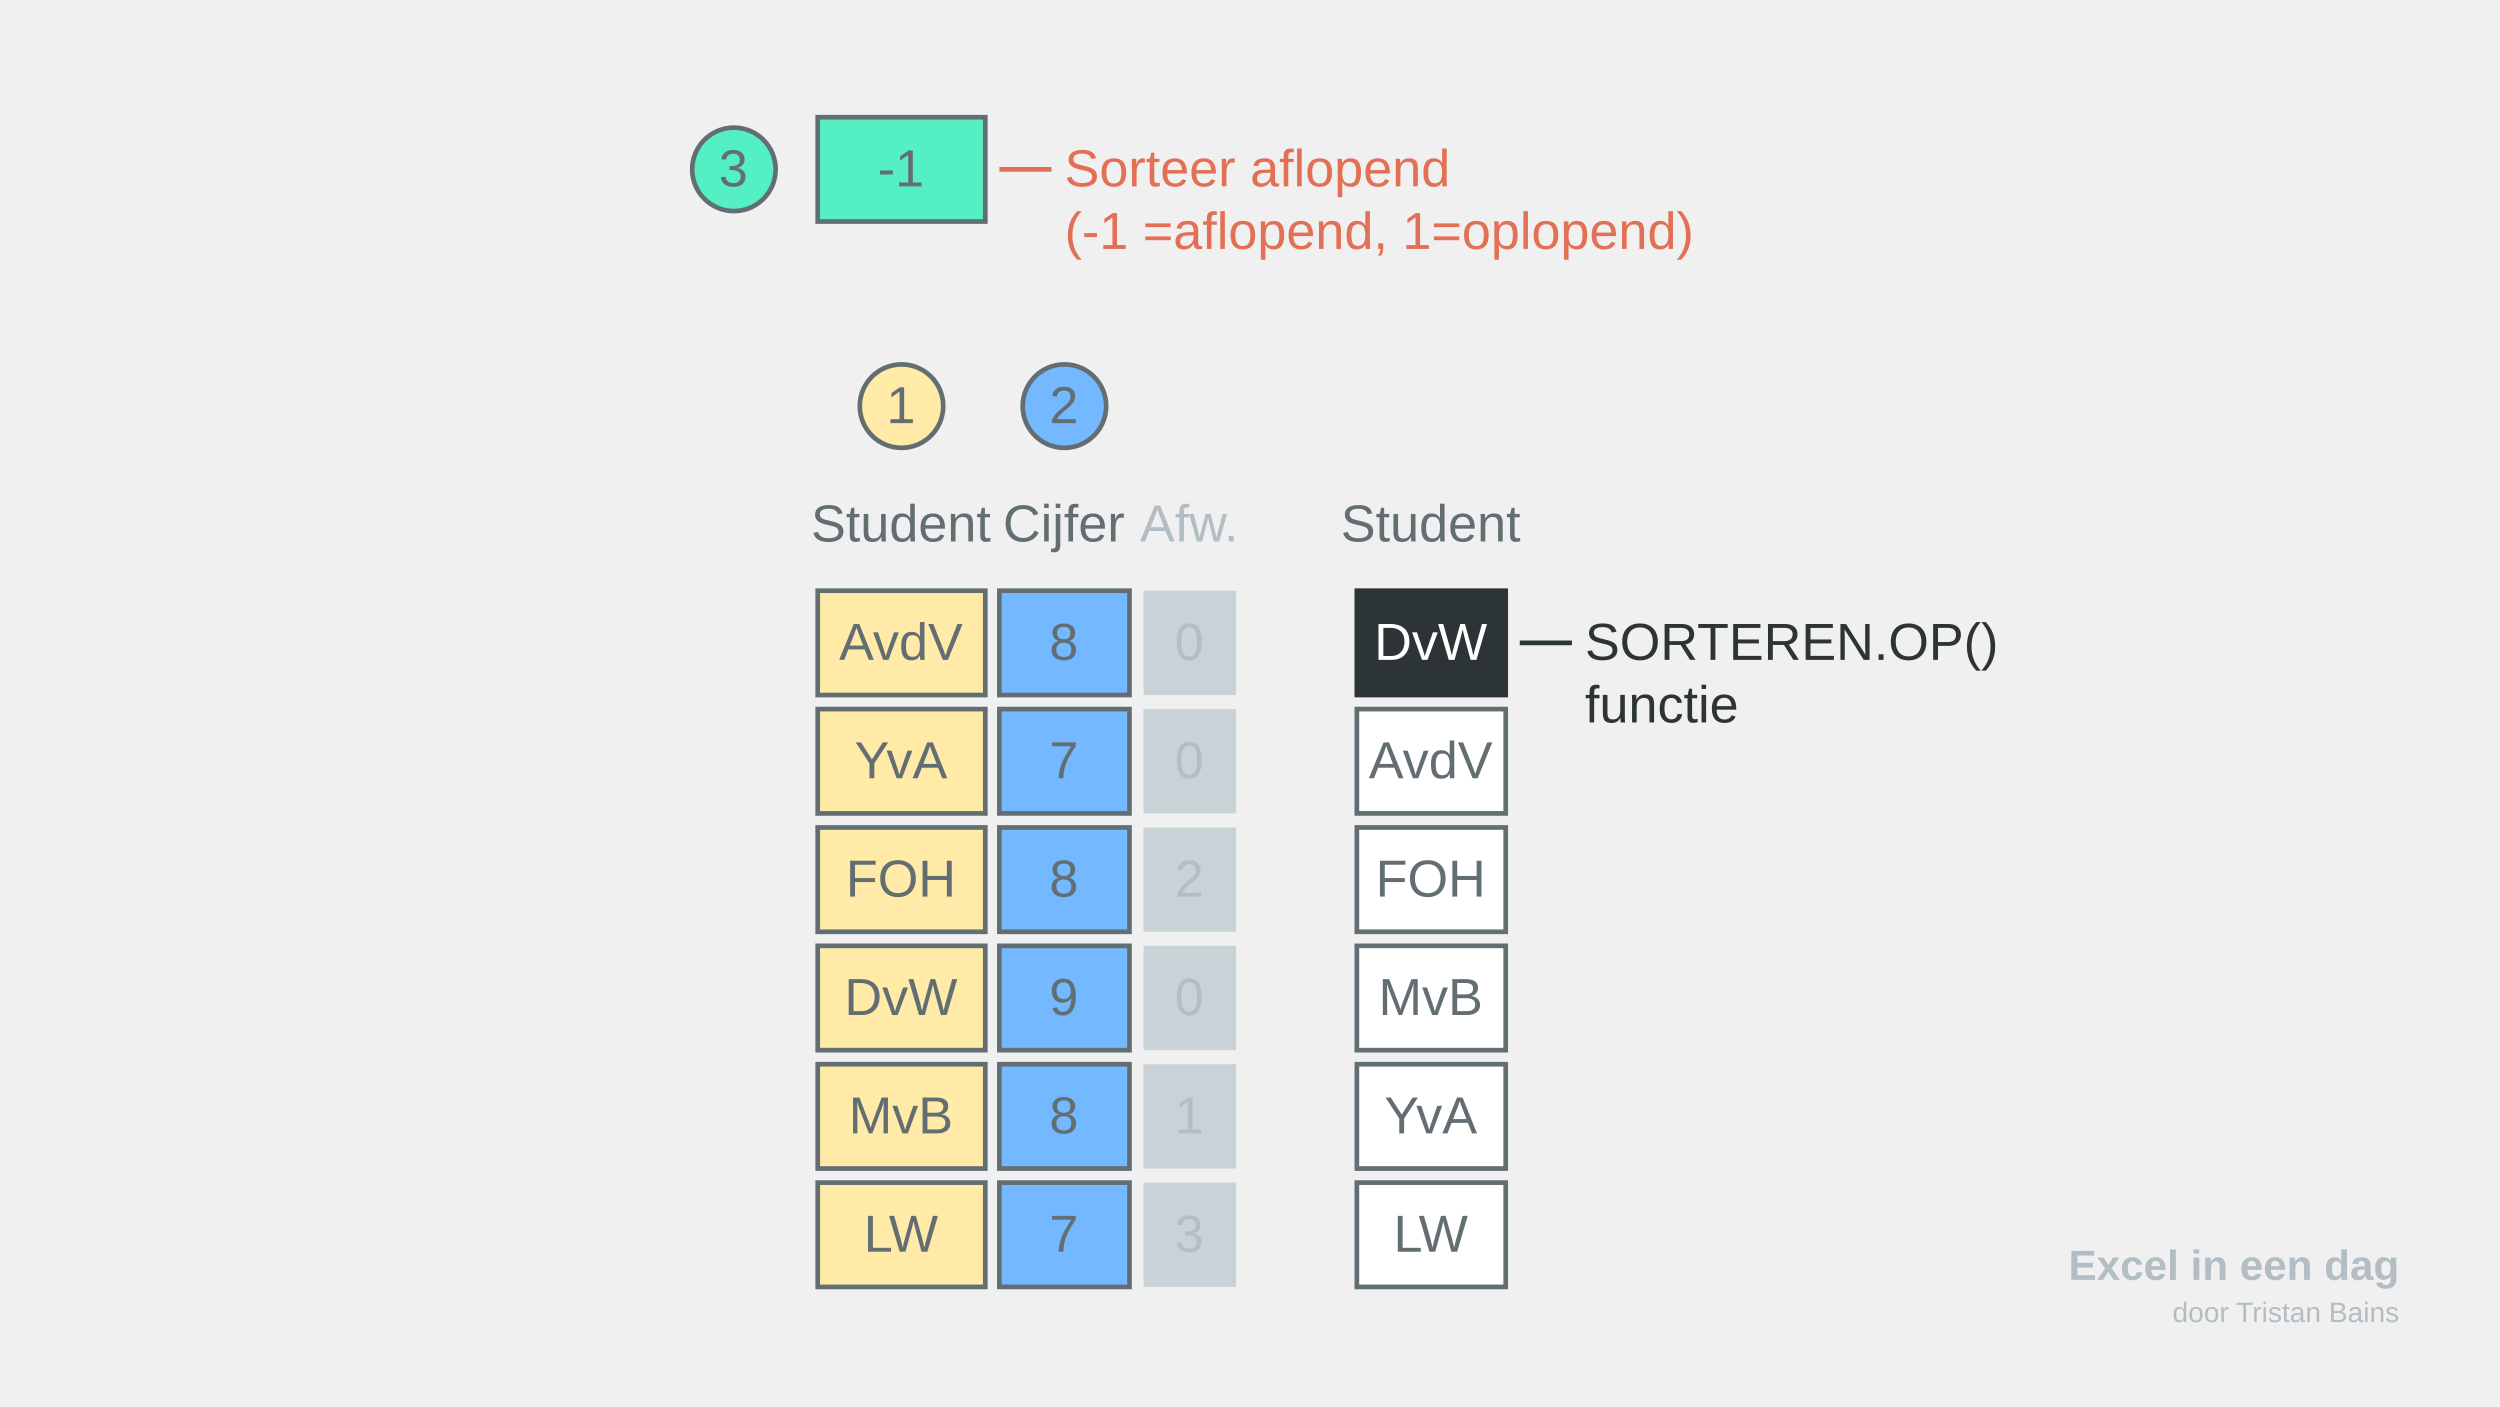
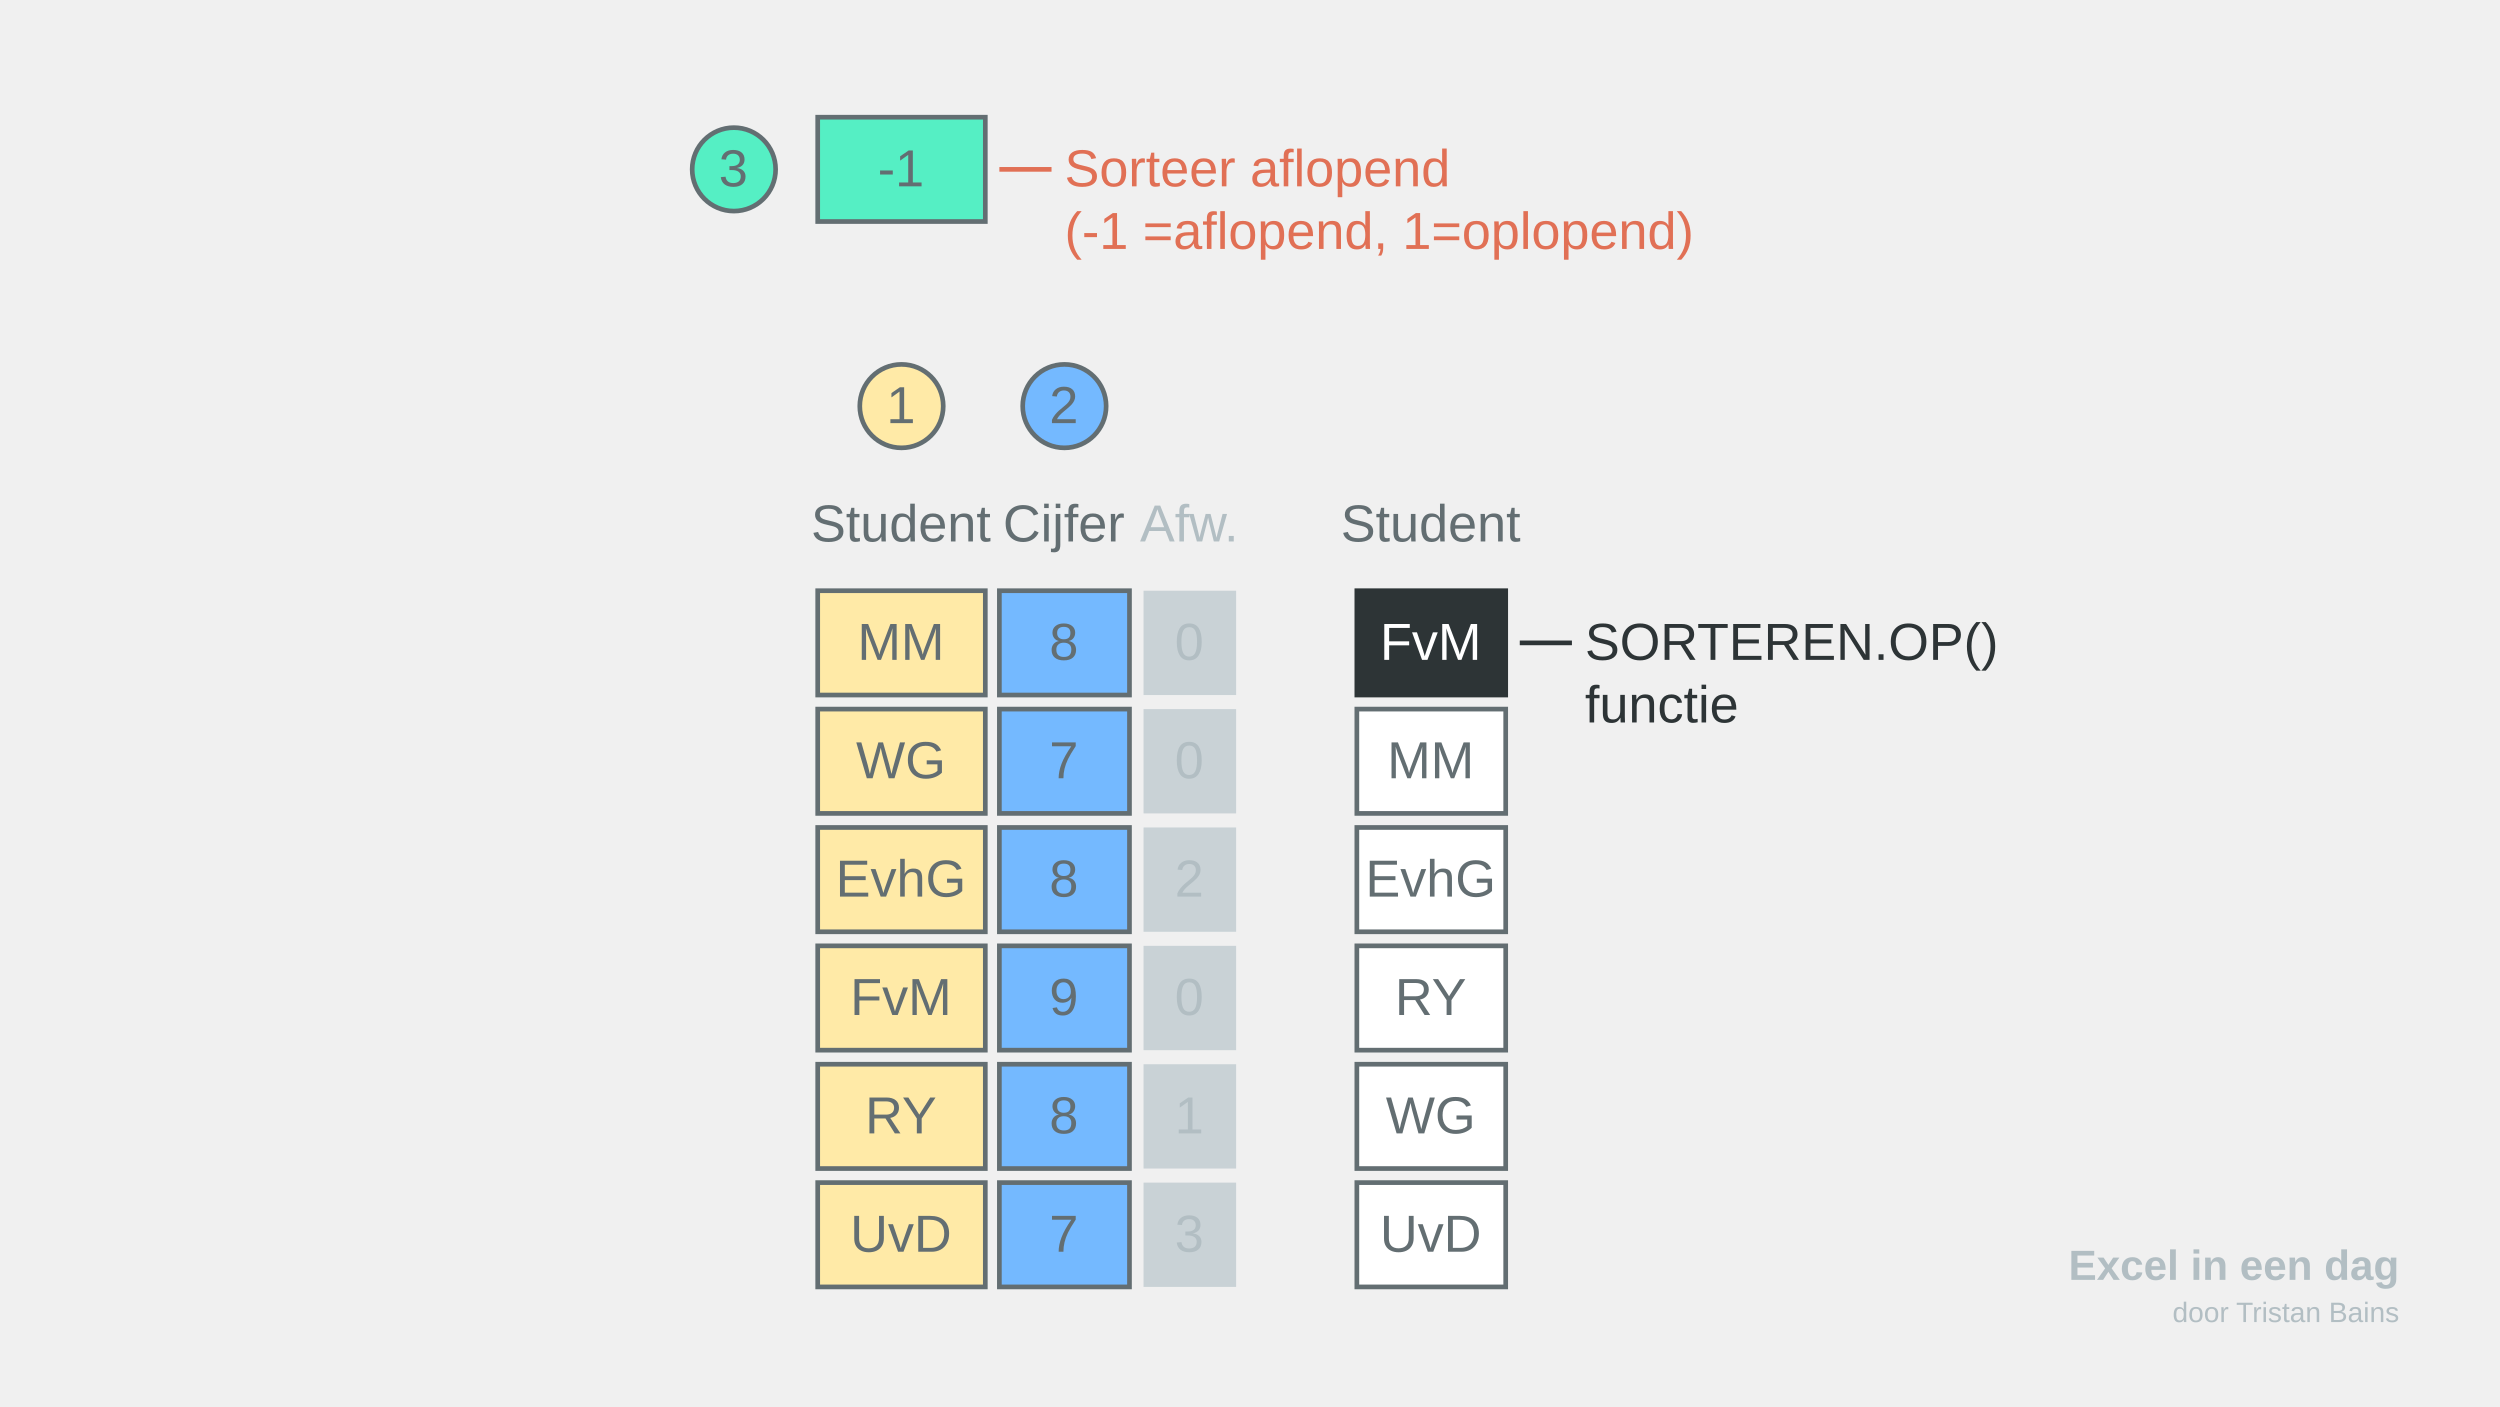
<svg xmlns="http://www.w3.org/2000/svg" viewBox="0 0 2133 1200" style="background-color:#dfe6e9" title="SORTEREN.OP-functie" alt="SORTEREN.OP-functie" font-family="Sans,Arial" dy="0.25em" text-anchor="middle">
  <g>
    <text x="2047" y="1128" fill="#b2bec3" font-weight="normal" font-size="24" text-anchor="end">door Tristan Bains</text>
  </g>
  <g>
    <text x="2047" y="1092" fill="#b2bec3" font-weight="bold" font-size="36" text-anchor="end">Excel in een dag</text>
  </g>
  <g id="box" transform="translate(566.6667 100.0)">
    <g id="A1">
      <circle cx="59.5" cy="44.5" r="35.6" fill="#55efc4" stroke="#636e72" stroke-width="4" />
      <text x="59" y="59" fill="#636e72" font-size="44.5">3</text>
    </g>
    <g id="B1">
      <rect x="131" y="0" width="143" height="89" fill="#55efc4" stroke="#636e72" stroke-width="4" />
      <text x="202" y="59" fill="#636e72" font-size="44.5">-1</text>
    </g>
    <g id="B1_comment">
      <line x1="286" y1="44.5" x2="330.5" y2="44.5" stroke-width="4" stroke="#e17055" />
      <text x="286" y="59" fill="#e17055" font-size="44.5" text-anchor="start" dx="55.625">
        <tspan x="286.0" y="59.0" dx="55.625">Sorteer aflopend</tspan>
        <tspan x="286.0" y="112.4" dx="55.625">(-1 =aflopend, 1=oplopend)</tspan>
      </text>
    </g>
    <g id="B3">
      <circle cx="202.5" cy="246.5" r="35.6" fill="#ffeaa7" stroke="#636e72" stroke-width="4" />
      <text x="202" y="261" fill="#636e72" font-size="44.5">1</text>
    </g>
    <g id="C3">
      <circle cx="341.5" cy="246.5" r="35.6" fill="#74b9ff" stroke="#636e72" stroke-width="4" />
      <text x="341" y="261" fill="#636e72" font-size="44.5">2</text>
    </g>
    <g id="B4">
      <rect x="131" y="303" width="143" height="89" fill="transparent" stroke="transparent" stroke-width="4" />
      <text x="202" y="362" fill="#636e72" font-size="44.5">Student</text>
    </g>
    <g id="C4">
      <rect x="286" y="303" width="111" height="89" fill="transparent" stroke="transparent" stroke-width="4" />
      <text x="341" y="362" fill="#636e72" font-size="44.5">Cijfer</text>
    </g>
    <g id="D4">
      <rect x="409" y="303" width="79" height="89" fill="transparent" stroke="transparent" stroke-width="4" />
      <text x="448" y="362" fill="#b2bec3" font-size="44.5">Afw.</text>
    </g>
    <g id="F4">
      <rect x="591" y="303" width="127" height="89" fill="transparent" stroke="transparent" stroke-width="4" />
      <text x="654" y="362" fill="#636e72" font-size="44.5">Student</text>
    </g>
    <g id="B5">
      <rect x="131" y="404" width="143" height="89" fill="#ffeaa7" stroke="#636e72" stroke-width="4" />
-       <text x="202" y="463" fill="#636e72" font-size="44.5">AvdV</text>
+       <text x="202" y="463" fill="#636e72" font-size="44.5">MM</text>
    </g>
    <g id="C5">
      <rect x="286" y="404" width="111" height="89" fill="#74b9ff" stroke="#636e72" stroke-width="4" />
      <text x="341" y="463" fill="#636e72" font-size="44.5">8</text>
    </g>
    <g id="D5">
      <rect x="409" y="404" width="79" height="89" fill="#C9D2D6" stroke="transparent" stroke-width="4" />
      <text x="448" y="463" fill="#b2bec3" font-size="44.5">0</text>
    </g>
    <g id="F5">
      <rect x="591" y="404" width="127" height="89" fill="#2d3436" stroke="#2d3436" stroke-width="4" />
-       <text x="654" y="463" fill="#ffffff" font-size="44.5">DvW</text>
+       <text x="654" y="463" fill="#ffffff" font-size="44.5">FvM</text>
    </g>
    <g id="F5_comment">
      <line x1="730" y1="448.5" x2="774.5" y2="448.5" stroke-width="4" stroke="#2d3436" />
      <text x="730" y="463" fill="#2d3436" font-size="44.5" text-anchor="start" dx="55.625">
        <tspan x="730.0" y="463.0" dx="55.625">SORTEREN.OP()</tspan>
        <tspan x="730.0" y="516.4" dx="55.625">functie</tspan>
      </text>
    </g>
    <g id="B6">
      <rect x="131" y="505" width="143" height="89" fill="#ffeaa7" stroke="#636e72" stroke-width="4" />
-       <text x="202" y="564" fill="#636e72" font-size="44.5">YvA</text>
+       <text x="202" y="564" fill="#636e72" font-size="44.5">WG</text>
    </g>
    <g id="C6">
      <rect x="286" y="505" width="111" height="89" fill="#74b9ff" stroke="#636e72" stroke-width="4" />
      <text x="341" y="564" fill="#636e72" font-size="44.5">7</text>
    </g>
    <g id="D6">
      <rect x="409" y="505" width="79" height="89" fill="#C9D2D6" stroke="transparent" stroke-width="4" />
      <text x="448" y="564" fill="#b2bec3" font-size="44.5">0</text>
    </g>
    <g id="F6">
      <rect x="591" y="505" width="127" height="89" fill="#ffffff" stroke="#636e72" stroke-width="4" />
-       <text x="654" y="564" fill="#636e72" font-size="44.5">AvdV</text>
+       <text x="654" y="564" fill="#636e72" font-size="44.5">MM</text>
    </g>
    <g id="B7">
      <rect x="131" y="606" width="143" height="89" fill="#ffeaa7" stroke="#636e72" stroke-width="4" />
-       <text x="202" y="665" fill="#636e72" font-size="44.5">FOH</text>
+       <text x="202" y="665" fill="#636e72" font-size="44.5">EvhG</text>
    </g>
    <g id="C7">
      <rect x="286" y="606" width="111" height="89" fill="#74b9ff" stroke="#636e72" stroke-width="4" />
      <text x="341" y="665" fill="#636e72" font-size="44.5">8</text>
    </g>
    <g id="D7">
      <rect x="409" y="606" width="79" height="89" fill="#C9D2D6" stroke="transparent" stroke-width="4" />
      <text x="448" y="665" fill="#b2bec3" font-size="44.5">2</text>
    </g>
    <g id="F7">
      <rect x="591" y="606" width="127" height="89" fill="#ffffff" stroke="#636e72" stroke-width="4" />
-       <text x="654" y="665" fill="#636e72" font-size="44.5">FOH</text>
+       <text x="654" y="665" fill="#636e72" font-size="44.5">EvhG</text>
    </g>
    <g id="B8">
      <rect x="131" y="707" width="143" height="89" fill="#ffeaa7" stroke="#636e72" stroke-width="4" />
-       <text x="202" y="766" fill="#636e72" font-size="44.5">DvW</text>
+       <text x="202" y="766" fill="#636e72" font-size="44.5">FvM</text>
    </g>
    <g id="C8">
      <rect x="286" y="707" width="111" height="89" fill="#74b9ff" stroke="#636e72" stroke-width="4" />
      <text x="341" y="766" fill="#636e72" font-size="44.5">9</text>
    </g>
    <g id="D8">
      <rect x="409" y="707" width="79" height="89" fill="#C9D2D6" stroke="transparent" stroke-width="4" />
      <text x="448" y="766" fill="#b2bec3" font-size="44.5">0</text>
    </g>
    <g id="F8">
      <rect x="591" y="707" width="127" height="89" fill="#ffffff" stroke="#636e72" stroke-width="4" />
-       <text x="654" y="766" fill="#636e72" font-size="44.5">MvB</text>
+       <text x="654" y="766" fill="#636e72" font-size="44.5">RY</text>
    </g>
    <g id="B9">
      <rect x="131" y="808" width="143" height="89" fill="#ffeaa7" stroke="#636e72" stroke-width="4" />
-       <text x="202" y="867" fill="#636e72" font-size="44.5">MvB</text>
+       <text x="202" y="867" fill="#636e72" font-size="44.5">RY</text>
    </g>
    <g id="C9">
      <rect x="286" y="808" width="111" height="89" fill="#74b9ff" stroke="#636e72" stroke-width="4" />
      <text x="341" y="867" fill="#636e72" font-size="44.5">8</text>
    </g>
    <g id="D9">
      <rect x="409" y="808" width="79" height="89" fill="#C9D2D6" stroke="transparent" stroke-width="4" />
      <text x="448" y="867" fill="#b2bec3" font-size="44.5">1</text>
    </g>
    <g id="F9">
      <rect x="591" y="808" width="127" height="89" fill="#ffffff" stroke="#636e72" stroke-width="4" />
-       <text x="654" y="867" fill="#636e72" font-size="44.5">YvA</text>
+       <text x="654" y="867" fill="#636e72" font-size="44.5">WG</text>
    </g>
    <g id="B10">
      <rect x="131" y="909" width="143" height="89" fill="#ffeaa7" stroke="#636e72" stroke-width="4" />
-       <text x="202" y="968" fill="#636e72" font-size="44.5">LW</text>
+       <text x="202" y="968" fill="#636e72" font-size="44.5">UvD</text>
    </g>
    <g id="C10">
      <rect x="286" y="909" width="111" height="89" fill="#74b9ff" stroke="#636e72" stroke-width="4" />
      <text x="341" y="968" fill="#636e72" font-size="44.5">7</text>
    </g>
    <g id="D10">
      <rect x="409" y="909" width="79" height="89" fill="#C9D2D6" stroke="transparent" stroke-width="4" />
      <text x="448" y="968" fill="#b2bec3" font-size="44.5">3</text>
    </g>
    <g id="F10">
      <rect x="591" y="909" width="127" height="89" fill="#ffffff" stroke="#636e72" stroke-width="4" />
-       <text x="654" y="968" fill="#636e72" font-size="44.5">LW</text>
+       <text x="654" y="968" fill="#636e72" font-size="44.5">UvD</text>
    </g>
  </g>
</svg>
